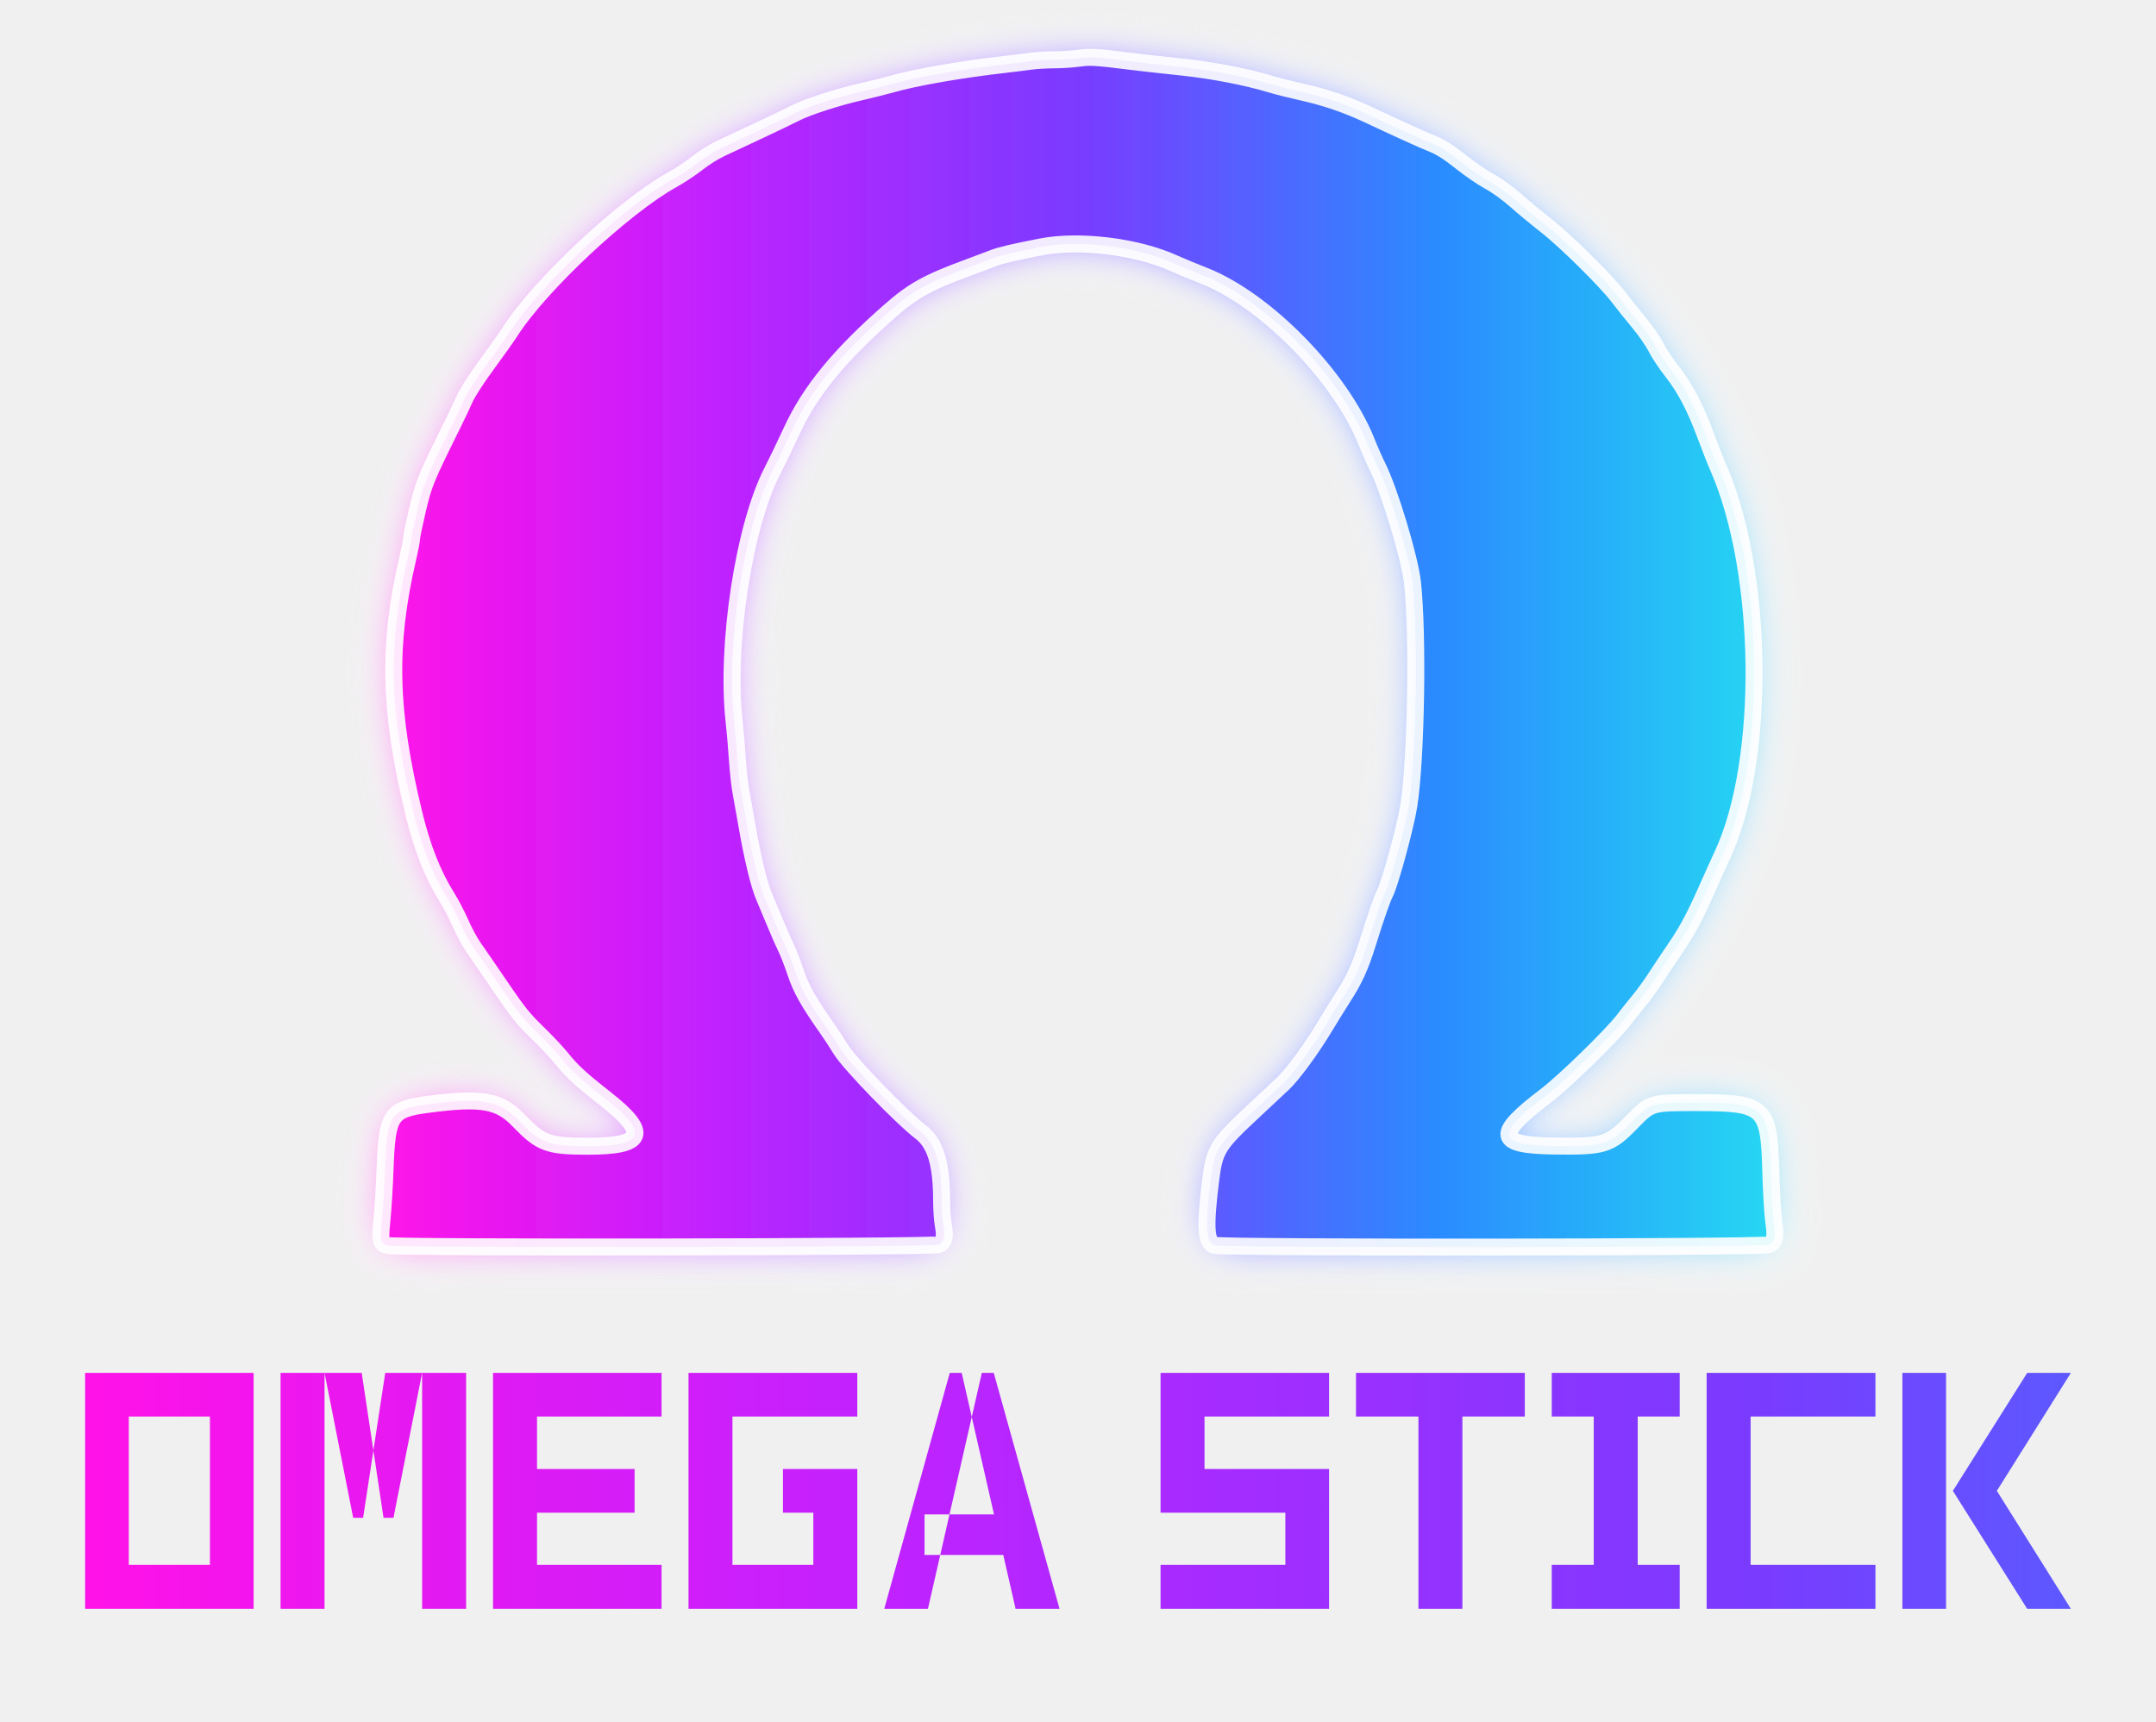
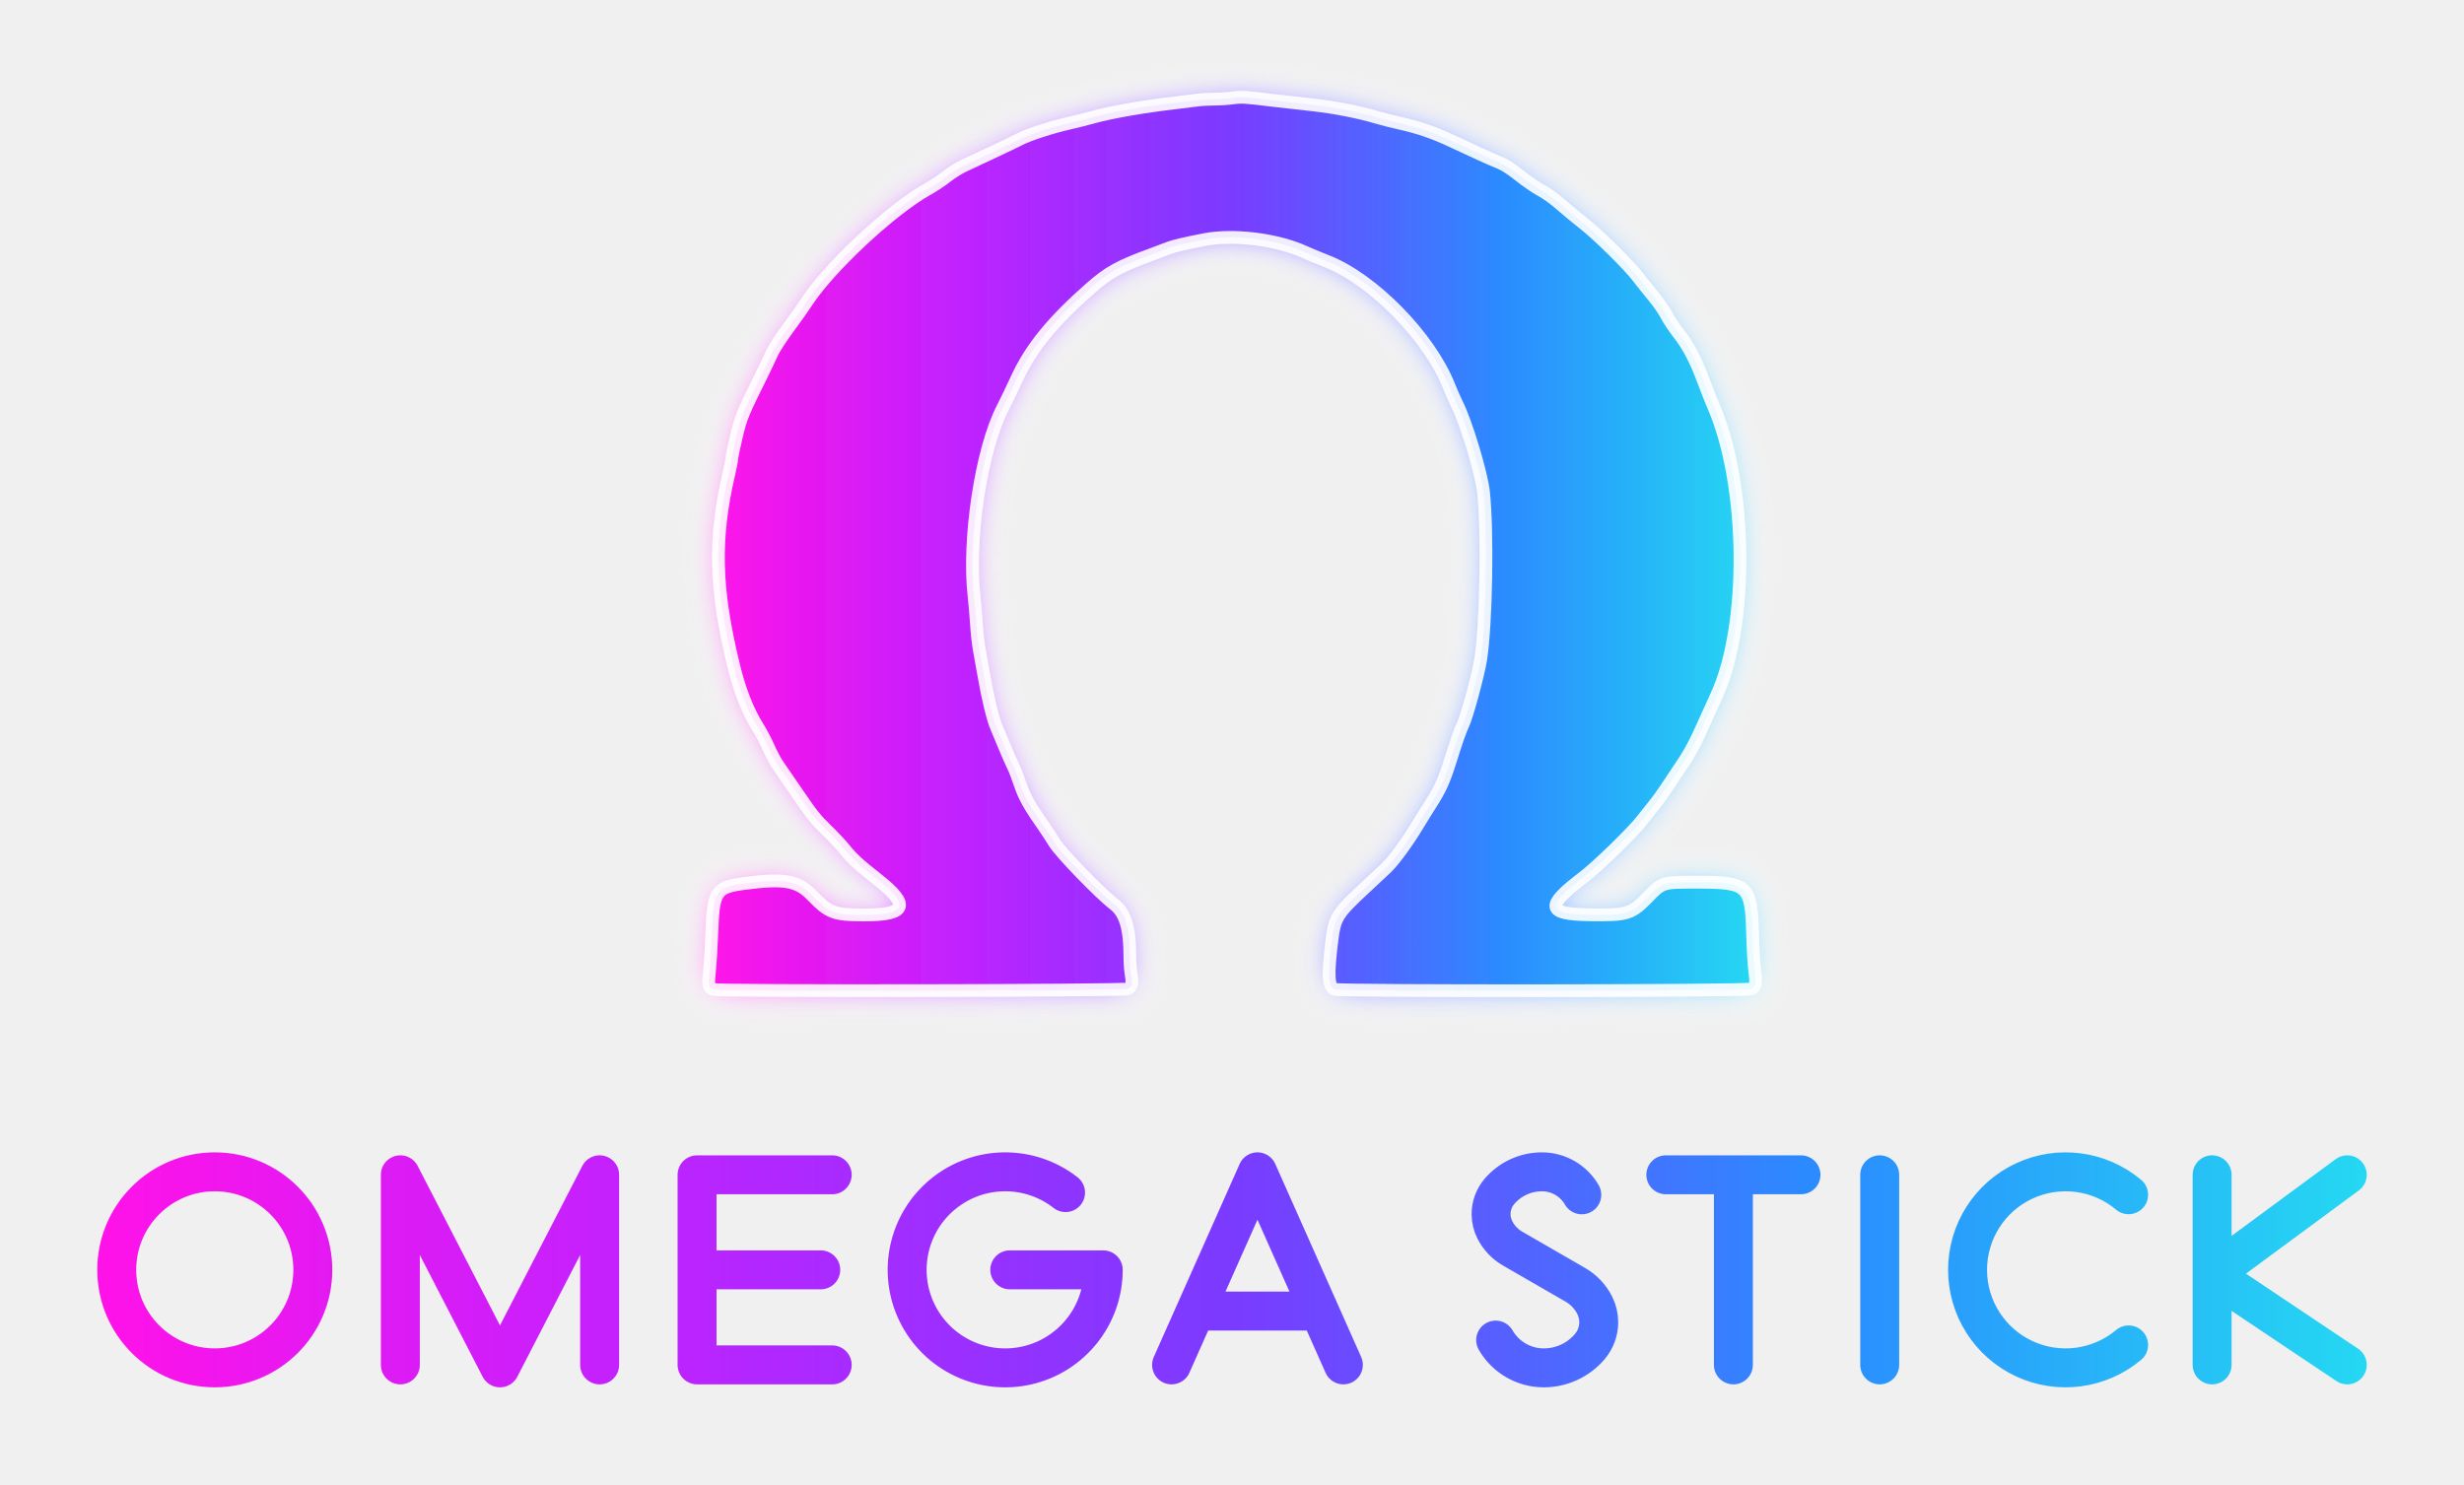
- <svg xmlns="http://www.w3.org/2000/svg" viewBox="0 0 760 607" width="760" height="607" role="img">
+ <svg xmlns="http://www.w3.org/2000/svg" viewBox="0 0 760 457.996" width="760" height="457.996" role="img">
  <defs>
    <linearGradient id="n" gradientUnits="userSpaceOnUse" x1="50" y1="0" x2="954" y2="0">
      <stop offset="0%" stop-color="#FF12E8" />
      <stop offset="24%" stop-color="#C022FF" />
      <stop offset="50%" stop-color="#7A3BFF" />
      <stop offset="76%" stop-color="#2A8CFF" />
      <stop offset="100%" stop-color="#25D8F2" />
    </linearGradient>
-     <linearGradient id="nw" gradientUnits="userSpaceOnUse" x1="30" y1="0" x2="1208" y2="0">
+     <linearGradient id="nw" gradientUnits="userSpaceOnUse" x1="30" y1="0" x2="730" y2="0">
      <stop offset="0%" stop-color="#FF12E8" />
      <stop offset="24%" stop-color="#C022FF" />
      <stop offset="50%" stop-color="#7A3BFF" />
      <stop offset="76%" stop-color="#2A8CFF" />
      <stop offset="100%" stop-color="#25D8F2" />
    </linearGradient>
    <filter id="g" x="-35%" y="-35%" width="170%" height="170%">
      <feGaussianBlur stdDeviation="13" result="b" />
      <feMerge>
        <feMergeNode in="b" />
        <feMergeNode in="b" />
        <feMergeNode in="SourceGraphic" />
      </feMerge>
    </filter>
-     <filter id="gg" x="-25%" y="-25%" width="150%" height="150%">
-       <feGaussianBlur stdDeviation="3" />
-     </filter>
  </defs>
-   <g filter="url(#g)" transform="translate(106.5,-43.1) scale(0.5448)">
+   <g filter="url(#g)" transform="translate(200.362,-11.595) scale(0.358)">
    <path d="M 55.04 885.10 C 50.55 883.28 50.30 882.04 51.66 868.45 C 52.36 861.52 53.27 846.58 53.68 835.25 C 54.96 800.11 57.15 796.90 82.09 793.66 C 116.29 789.21 127.69 791.27 140.10 804.16 C 154.50 819.13 159.05 820.82 184.87 820.85 C 221.74 820.89 224.80 812.51 196.10 790.03 C 180.22 777.59 174.46 772.28 167.78 763.94 C 164.85 760.28 157.78 752.77 152.07 747.25 C 143.27 738.76 139.62 734.19 128.27 717.51 C 120.90 706.67 113.04 695.21 110.80 692.05 C 108.57 688.89 104.85 681.99 102.55 676.72 C 100.24 671.46 96.19 663.70 93.54 659.48 C 84.56 645.20 77.62 627.58 72.25 605.36 C 56.20 539.00 55.22 496.88 68.41 440.13 C 69.76 434.34 70.87 428.52 70.88 427.20 C 70.89 425.89 72.62 417.57 74.71 408.71 C 78.70 391.90 80.01 388.71 96.78 354.89 C 99.92 348.56 103.77 340.45 105.33 336.87 C 106.95 333.15 113.08 323.67 119.58 314.84 C 125.85 306.31 132.55 296.86 134.48 293.84 C 153.58 263.81 207.98 212.86 239.70 195.28 C 244.58 192.58 251.80 187.78 255.75 184.62 C 259.70 181.45 266.59 177.14 271.07 175.04 C 275.55 172.93 286.54 167.79 295.50 163.61 C 304.45 159.43 315.01 154.35 318.97 152.32 C 326.95 148.21 346.43 141.93 362.55 138.28 C 368.34 136.97 376.75 134.86 381.23 133.59 C 397.37 129.02 426.30 124.00 455.46 120.70 C 460.73 120.10 467.92 119.21 471.45 118.71 C 474.97 118.22 481.73 117.82 486.46 117.82 C 491.20 117.82 498.43 117.35 502.54 116.78 C 509.89 115.75 513.72 115.98 535.92 118.77 C 542.24 119.56 548.36 120.24 570.64 122.66 C 589.86 124.74 611.26 128.92 626.92 133.63 C 631.13 134.90 639.75 137.08 646.07 138.48 C 662.24 142.06 675.51 146.58 690.56 153.65 C 711.36 163.41 724.10 169.18 731.81 172.33 C 736.89 174.41 742.16 177.79 749.71 183.80 C 755.59 188.49 763.93 194.20 768.22 196.49 C 772.84 198.95 779.83 204.00 785.29 208.82 C 790.38 213.30 799.15 220.57 804.79 224.96 C 817.16 234.59 843.68 260.76 851.54 271.08 C 854.66 275.19 860.70 282.74 864.96 287.86 C 869.22 292.98 874.24 300.24 876.13 303.99 C 878.02 307.75 882.68 314.76 886.48 319.58 C 894.78 330.09 901.34 342.58 908.02 360.63 C 910.75 368.01 914.44 377.36 916.22 381.41 C 945.99 449.31 947.39 571.18 919.09 632.18 C 916.28 638.24 912.18 647.29 909.98 652.30 C 901.35 671.89 896.53 681.01 888.79 692.36 C 884.37 698.85 878.48 707.69 875.71 711.99 C 872.94 716.30 868.18 722.84 865.14 726.53 C 862.10 730.22 857.53 735.96 854.98 739.29 C 847.36 749.27 816.54 779.27 804.60 788.33 C 771.51 813.43 772.64 820.20 810.00 820.71 C 842.25 821.14 845.85 820.07 859.67 805.88 C 872.71 792.51 872.32 792.62 902.78 792.62 C 946.21 792.62 949.15 795.32 950.26 836.21 C 950.62 849.64 951.48 864.51 952.16 869.25 C 953.70 880.05 953.09 882.83 948.75 884.64 C 944.47 886.43 595.27 886.74 590.16 884.96 C 584.73 883.06 584.14 872.87 587.76 843.56 C 590.33 822.79 592.02 820.06 616.37 797.41 C 623.74 790.57 632.03 782.81 634.80 780.17 C 640.97 774.32 652.97 757.94 661.49 743.77 C 664.97 737.98 670.40 729.22 673.56 724.31 C 681.04 712.69 684.72 704.52 689.64 688.70 C 694.72 672.37 698.75 660.80 700.65 657.13 C 703.95 650.75 714.10 613.33 716.13 600.10 C 720.84 569.30 722.12 490.32 718.46 456.27 C 716.74 440.30 703.49 396.34 695.78 381.03 C 694.00 377.49 690.82 370.28 688.72 365.00 C 671.87 322.72 623.23 273.06 583.41 257.50 C 576.78 254.91 568.13 251.32 564.18 249.52 C 540.25 238.62 502.90 234.02 477.97 238.91 C 459.68 242.49 451.97 244.32 447.20 246.18 C 444.37 247.29 437.52 249.86 431.99 251.90 C 404.63 261.97 395.52 266.99 380.17 280.48 C 347.33 309.32 328.52 332.36 316.58 358.35 C 312.61 366.98 307.01 378.61 304.13 384.20 C 285.81 419.69 274.03 497.19 279.53 545.98 C 280.21 552.04 281.15 563.03 281.62 570.40 C 282.09 577.78 283.16 587.48 284.01 591.95 C 284.85 596.43 286.60 606.21 287.89 613.68 C 291.52 634.64 295.67 651.75 298.94 659.31 C 300.57 663.09 303.84 670.90 306.20 676.66 C 308.56 682.42 311.69 689.53 313.16 692.47 C 314.62 695.40 317.42 702.62 319.37 708.52 C 322.85 719.04 327.78 727.75 340.10 745.21 C 342.15 748.11 346.09 754.14 348.85 758.62 C 354.33 767.47 388.29 802.54 400.03 811.45 C 409.76 818.84 413.79 832.05 413.79 856.48 C 413.79 861.80 414.29 868.84 414.89 872.11 C 416.26 879.57 415.52 882.70 411.91 884.56 C 408.77 886.19 59.03 886.72 55.04 885.10 Z" fill="url(#n)" fill-rule="evenodd" />
    <path d="M 55.04 885.10 C 50.55 883.28 50.30 882.04 51.66 868.45 C 52.36 861.52 53.27 846.58 53.68 835.25 C 54.96 800.11 57.15 796.90 82.09 793.66 C 116.29 789.21 127.69 791.27 140.10 804.16 C 154.50 819.13 159.05 820.82 184.87 820.85 C 221.74 820.89 224.80 812.51 196.10 790.03 C 180.22 777.59 174.46 772.28 167.78 763.94 C 164.85 760.28 157.78 752.77 152.07 747.25 C 143.27 738.76 139.62 734.19 128.27 717.51 C 120.90 706.67 113.04 695.21 110.80 692.05 C 108.57 688.89 104.85 681.99 102.55 676.72 C 100.24 671.46 96.19 663.70 93.54 659.48 C 84.56 645.20 77.62 627.58 72.25 605.36 C 56.20 539.00 55.22 496.88 68.41 440.13 C 69.76 434.34 70.87 428.52 70.88 427.20 C 70.89 425.89 72.62 417.57 74.71 408.71 C 78.70 391.90 80.01 388.71 96.78 354.89 C 99.92 348.56 103.77 340.45 105.33 336.87 C 106.95 333.15 113.08 323.67 119.58 314.84 C 125.85 306.31 132.55 296.86 134.48 293.84 C 153.58 263.81 207.98 212.86 239.70 195.28 C 244.58 192.58 251.80 187.78 255.75 184.62 C 259.70 181.45 266.59 177.14 271.07 175.04 C 275.55 172.93 286.54 167.79 295.50 163.61 C 304.45 159.43 315.01 154.35 318.97 152.32 C 326.95 148.21 346.43 141.93 362.55 138.28 C 368.34 136.97 376.75 134.86 381.23 133.59 C 397.37 129.02 426.30 124.00 455.46 120.70 C 460.73 120.10 467.92 119.21 471.45 118.71 C 474.97 118.22 481.73 117.82 486.46 117.82 C 491.20 117.82 498.43 117.35 502.54 116.78 C 509.89 115.75 513.72 115.98 535.92 118.77 C 542.24 119.56 548.36 120.24 570.64 122.66 C 589.86 124.74 611.26 128.92 626.92 133.63 C 631.13 134.90 639.75 137.08 646.07 138.48 C 662.24 142.06 675.51 146.58 690.56 153.65 C 711.36 163.41 724.10 169.18 731.81 172.33 C 736.89 174.41 742.16 177.79 749.71 183.80 C 755.59 188.49 763.93 194.20 768.22 196.49 C 772.84 198.95 779.83 204.00 785.29 208.82 C 790.38 213.30 799.15 220.57 804.79 224.96 C 817.16 234.59 843.68 260.76 851.54 271.08 C 854.66 275.19 860.70 282.74 864.96 287.86 C 869.22 292.98 874.24 300.24 876.13 303.99 C 878.02 307.75 882.68 314.76 886.48 319.58 C 894.78 330.09 901.34 342.58 908.02 360.63 C 910.75 368.01 914.44 377.36 916.22 381.41 C 945.99 449.31 947.39 571.18 919.09 632.18 C 916.28 638.24 912.18 647.29 909.98 652.30 C 901.35 671.89 896.53 681.01 888.79 692.36 C 884.37 698.85 878.48 707.69 875.71 711.99 C 872.94 716.30 868.18 722.84 865.14 726.53 C 862.10 730.22 857.53 735.96 854.98 739.29 C 847.36 749.27 816.54 779.27 804.60 788.33 C 771.51 813.43 772.64 820.20 810.00 820.71 C 842.25 821.14 845.85 820.07 859.67 805.88 C 872.71 792.51 872.32 792.62 902.78 792.62 C 946.21 792.62 949.15 795.32 950.26 836.21 C 950.62 849.64 951.48 864.51 952.16 869.25 C 953.70 880.05 953.09 882.83 948.75 884.64 C 944.47 886.43 595.27 886.74 590.16 884.96 C 584.73 883.06 584.14 872.87 587.76 843.56 C 590.33 822.79 592.02 820.06 616.37 797.41 C 623.74 790.57 632.03 782.81 634.80 780.17 C 640.97 774.32 652.97 757.94 661.49 743.77 C 664.97 737.98 670.40 729.22 673.56 724.31 C 681.04 712.69 684.72 704.52 689.64 688.70 C 694.72 672.37 698.75 660.80 700.65 657.13 C 703.95 650.75 714.10 613.33 716.13 600.10 C 720.84 569.30 722.12 490.32 718.46 456.27 C 716.74 440.30 703.49 396.34 695.78 381.03 C 694.00 377.49 690.82 370.28 688.72 365.00 C 671.87 322.72 623.23 273.06 583.41 257.50 C 576.78 254.91 568.13 251.32 564.18 249.52 C 540.25 238.62 502.90 234.02 477.97 238.91 C 459.68 242.49 451.97 244.32 447.20 246.18 C 444.37 247.29 437.52 249.86 431.99 251.90 C 404.63 261.97 395.52 266.99 380.17 280.48 C 347.33 309.32 328.52 332.36 316.58 358.35 C 312.61 366.98 307.01 378.61 304.13 384.20 C 285.81 419.69 274.03 497.19 279.53 545.98 C 280.21 552.04 281.15 563.03 281.62 570.40 C 282.09 577.78 283.16 587.48 284.01 591.95 C 284.85 596.43 286.60 606.21 287.89 613.68 C 291.52 634.64 295.67 651.75 298.94 659.31 C 300.57 663.09 303.84 670.90 306.20 676.66 C 308.56 682.42 311.69 689.53 313.16 692.47 C 314.62 695.40 317.42 702.62 319.37 708.52 C 322.85 719.04 327.78 727.75 340.10 745.21 C 342.15 748.11 346.09 754.14 348.85 758.62 C 354.33 767.47 388.29 802.54 400.03 811.45 C 409.76 818.84 413.79 832.05 413.79 856.48 C 413.79 861.80 414.29 868.84 414.89 872.11 C 416.26 879.57 415.52 882.70 411.91 884.56 C 408.77 886.19 59.03 886.72 55.04 885.10 Z" fill="none" fill-rule="evenodd" stroke="#fff" stroke-width="11.0" stroke-linejoin="round" opacity=".9" />
  </g>
-   <path d="M 30.0 484.0 H 89.4 V 499.4 H 30.0 ZM 30.0 551.7 H 89.4 V 567.2 H 30.0 ZM 30.0 484.0 H 45.4 V 567.2 H 30.0 ZM 74.0 484.0 H 89.4 V 567.2 H 74.0 ZM 98.9 484.0 H 114.4 V 567.2 H 98.9 ZM 148.8 484.0 H 164.3 V 567.2 H 148.8 ZM 114.4 484.0 L 127.5 484.0 L 135.2 535.1 L 124.5 535.1 ZM 148.8 484.0 L 135.8 484.0 L 128.0 535.1 L 138.7 535.1 ZM 173.8 484.0 H 189.3 V 567.2 H 173.8 ZM 173.8 484.0 H 233.2 V 499.4 H 173.8 ZM 173.8 517.9 H 223.7 V 533.3 H 173.8 ZM 173.8 551.7 H 233.2 V 567.2 H 173.8 ZM 242.7 484.0 H 302.2 V 499.4 H 242.7 ZM 242.7 484.0 H 258.2 V 567.2 H 242.7 ZM 242.7 551.7 H 302.2 V 567.2 H 242.7 ZM 286.7 525.6 H 302.2 V 567.2 H 286.7 ZM 276.0 517.9 H 302.2 V 533.3 H 276.0 ZM 311.7 567.2 L 327.1 567.2 L 346.1 484.0 L 334.8 484.0 ZM 373.5 567.2 L 358.0 567.2 L 339.0 484.0 L 350.3 484.0 ZM 325.9 533.9 H 359.2 V 548.2 H 325.9 ZM 409.1 484.0 H 468.5 V 499.4 H 409.1 ZM 409.1 484.0 H 424.6 V 533.3 H 409.1 ZM 409.1 517.9 H 468.5 V 533.3 H 409.1 ZM 453.1 517.9 H 468.5 V 567.2 H 453.1 ZM 409.1 551.7 H 468.5 V 567.2 H 409.1 ZM 478.0 484.0 H 537.5 V 499.4 H 478.0 ZM 500.0 484.0 H 515.5 V 567.2 H 500.0 ZM 561.8 484.0 H 577.3 V 567.2 H 561.8 ZM 547.0 484.0 H 592.1 V 499.4 H 547.0 ZM 547.0 551.7 H 592.1 V 567.2 H 547.0 ZM 601.6 484.0 H 661.1 V 499.4 H 601.6 ZM 601.6 551.7 H 661.1 V 567.2 H 601.6 ZM 601.6 484.0 H 617.1 V 567.2 H 601.6 ZM 670.6 484.0 H 686.0 V 567.2 H 670.6 ZM 714.6 484.0 L 730.0 484.0 L 703.9 525.6 L 688.4 525.6 ZM 688.4 525.6 L 703.9 525.6 L 730.0 567.2 L 714.6 567.2 Z" fill="url(#nw)" />
+   <path d="M96.486 391.751A30.24 30.24 0 0 0 36.005 391.751A30.24 30.24 0 0 0 96.486 391.751M123.483 421.072L123.483 362.429M123.483 362.429L154.217 421.991M154.217 421.991L184.952 362.429M184.952 362.429L184.952 421.072M215 362.429L215 421.072M215 362.429L256.686 362.429M215 391.751L253.154 391.751M215 421.072L256.686 421.072M328.662 367.921A30.24 30.24 0 0 0 282.865 405.007A30.24 30.24 0 0 0 340.285 391.751M311.458 391.751L340.285 391.751M361.362 421.072L387.857 361.51M387.857 361.51L414.353 421.072M368.748 404.468L406.967 404.468M475.454 390.337L466.558 385.201M466.558 385.201A13.999 13.999 0 0 1 461.084 379.433M461.084 379.433A10.769 10.769 0 0 1 459.91 374.544M459.91 374.544A10.769 10.769 0 0 1 462.49 367.55M462.49 367.55A17.23 17.23 0 0 1 475.592 361.51M475.592 361.51A14.2 14.2 0 0 1 487.889 368.61M475.454 390.337L485.934 396.388M485.934 396.388A15.129 15.129 0 0 1 491.849 402.622M491.849 402.622A11.638 11.638 0 0 1 493.118 407.905M493.118 407.905A11.638 11.638 0 0 1 490.329 415.463M490.329 415.463A18.62 18.62 0 0 1 476.17 421.991M476.17 421.991A17.144 17.144 0 0 1 461.323 413.419M513.807 362.429L555.493 362.429M534.65 362.429L534.65 421.072M579.781 362.429L579.781 421.072M656.554 368.585A30.24 30.24 0 0 0 606.876 391.751A30.24 30.24 0 0 0 656.554 414.916M682.308 362.429L682.308 421.072M682.308 393.164L723.994 362.429M682.308 393.164L723.994 421.072" fill="none" stroke="url(#nw)" stroke-width="12.011" stroke-linecap="round" stroke-linejoin="round" />
</svg>
